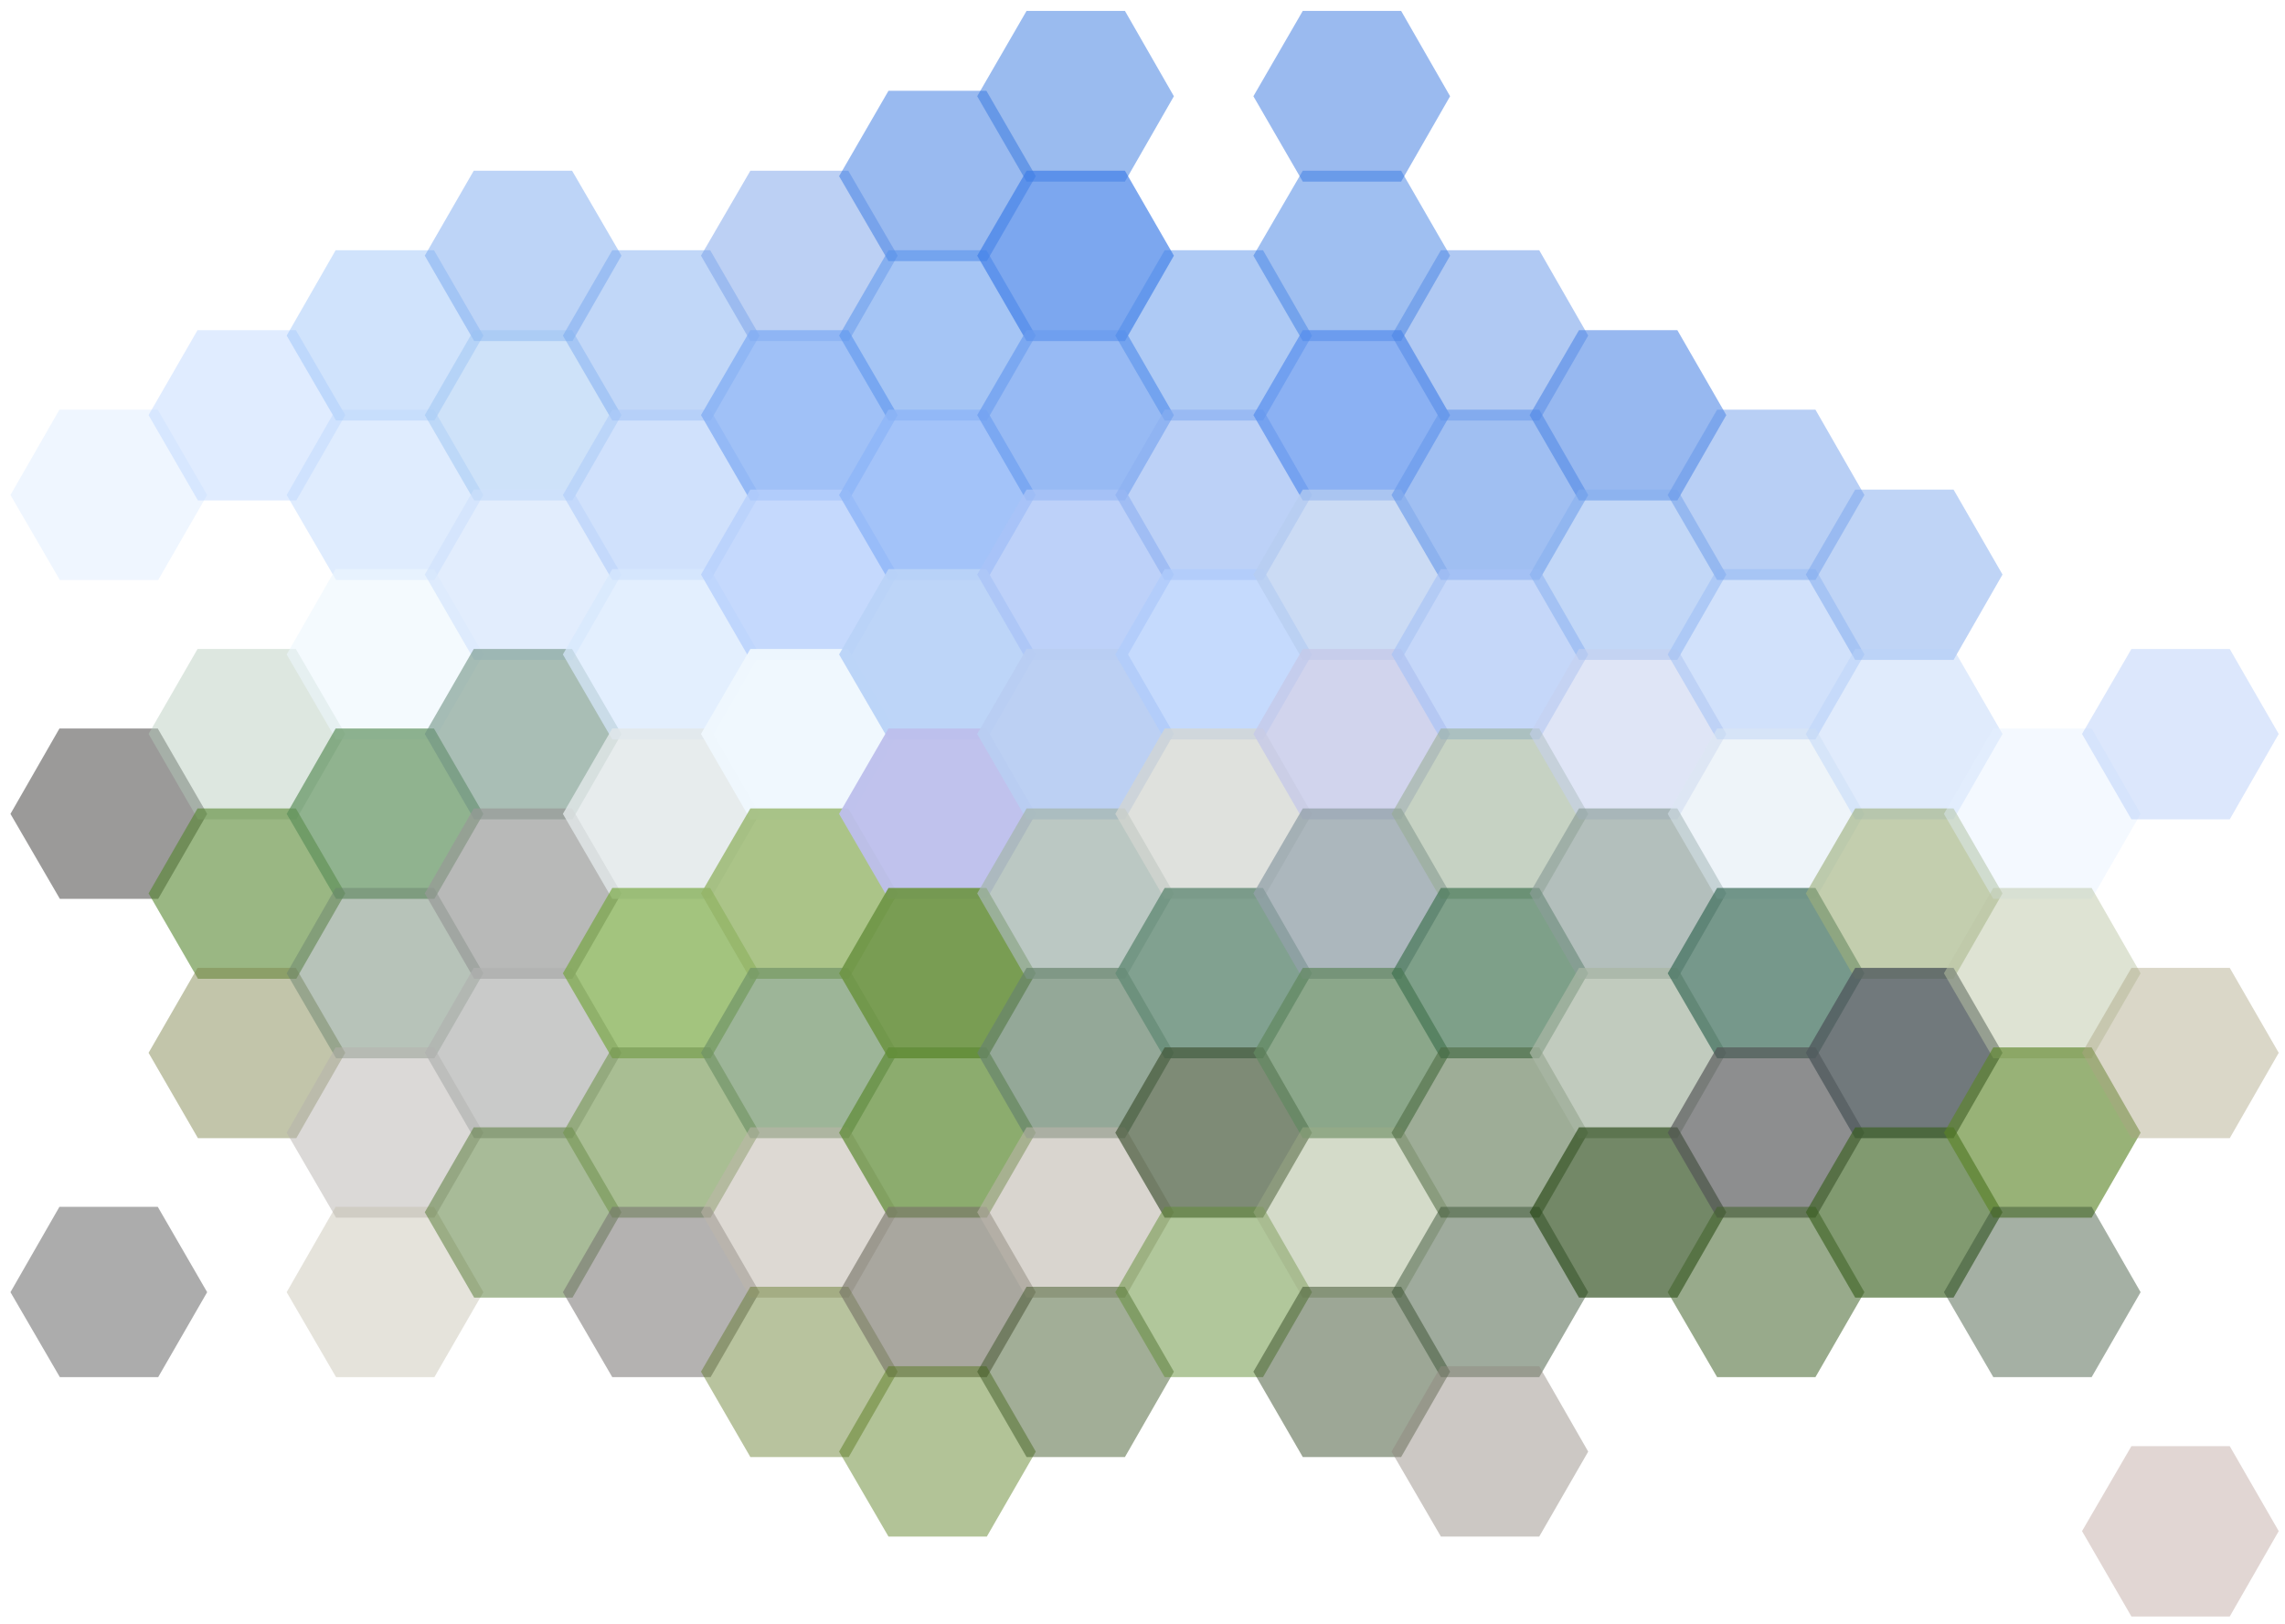
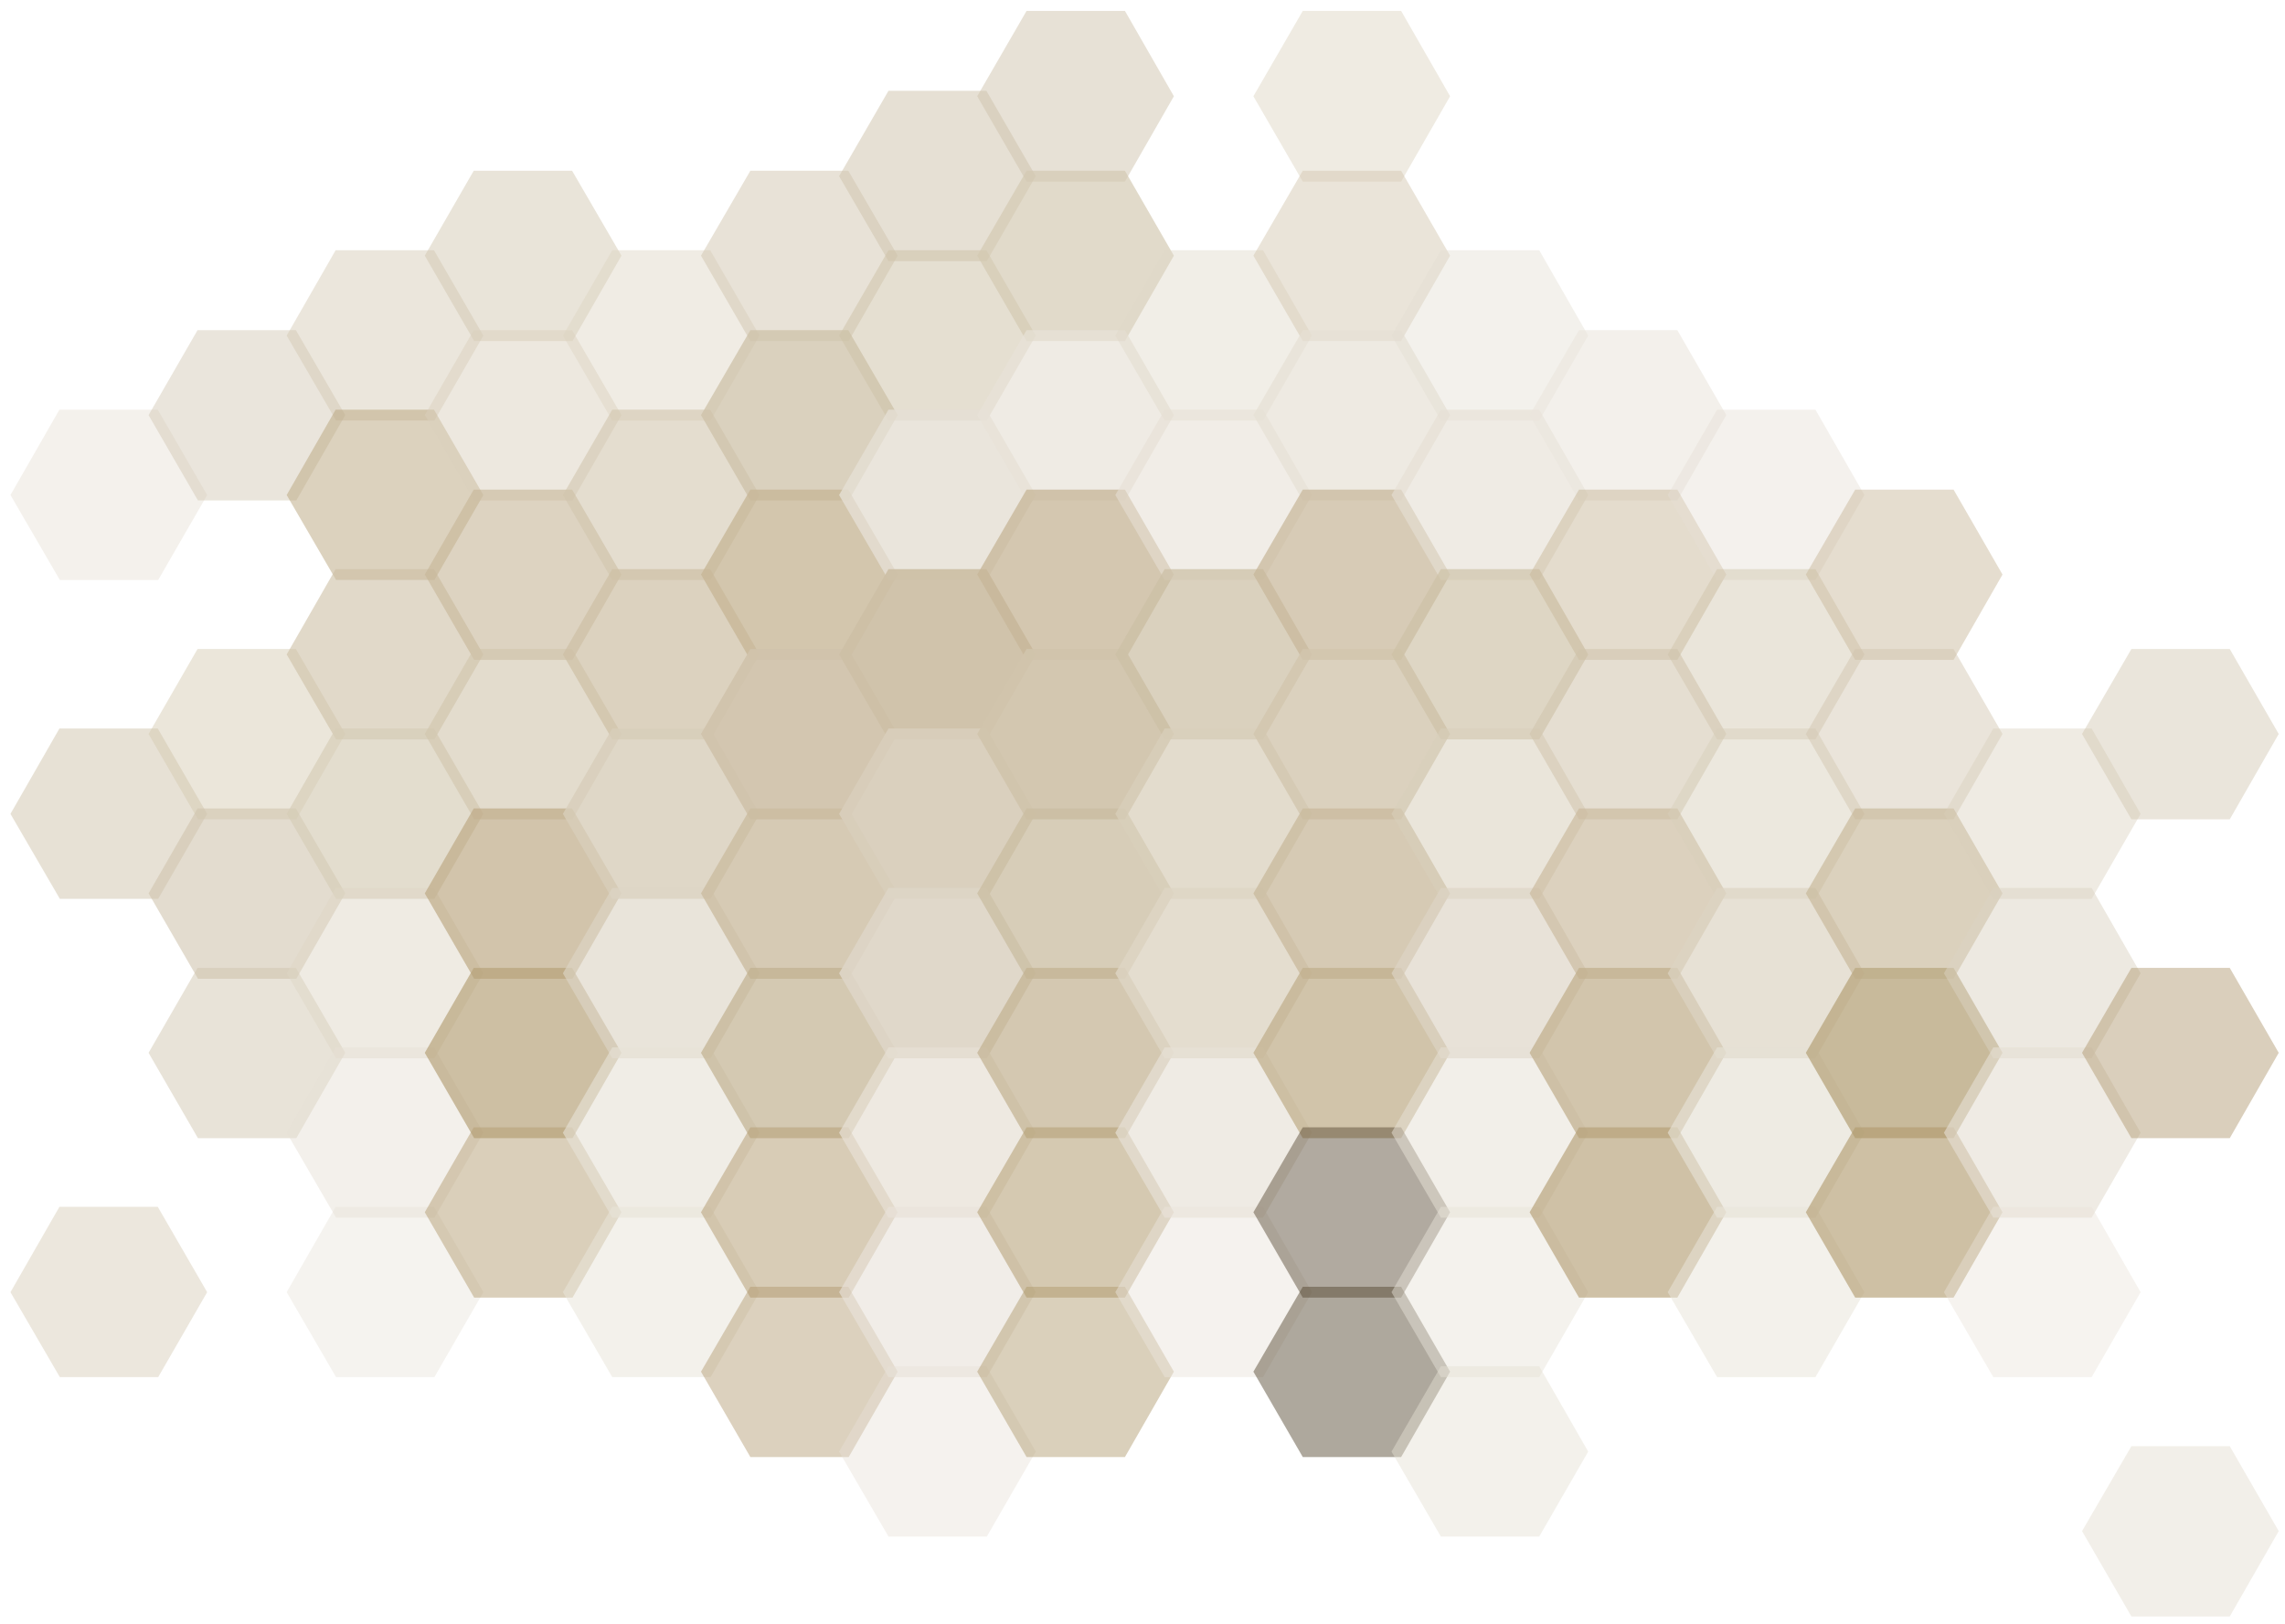
<svg xmlns="http://www.w3.org/2000/svg" viewBox="7 -23 546 388" width="546" height="388">
-   <polygon points="56.5,95.3 44.8,115.6 21.3,115.6 9.5,95.3 21.2,74.9 44.7,74.9" fill="rgb(218,233,253)" fill-opacity="0.445" />
-   <polygon points="56.5,171.5 44.8,191.8 21.3,191.8 9.5,171.5 21.2,151.1 44.7,151.1" fill="rgb(56,55,52)" fill-opacity="0.503" />
-   <polygon points="56.5,285.8 44.8,306.1 21.3,306.1 9.5,285.8 21.2,265.4 44.7,265.4" fill="rgb(53,54,53)" fill-opacity="0.414" />
-   <polygon points="89.5,76.2 77.8,96.6 54.3,96.6 42.5,76.2 54.2,55.9 77.7,55.9" fill="rgb(183,212,255)" fill-opacity="0.418" />
-   <polygon points="89.5,152.4 77.8,172.8 54.3,172.8 42.5,152.4 54.2,132.1 77.7,132.1" fill="rgb(179,203,187)" fill-opacity="0.451" />
-   <polygon points="89.5,190.5 77.8,210.9 54.3,210.9 42.5,190.5 54.2,170.2 77.7,170.2" fill="rgb(81,131,42)" fill-opacity="0.580" />
-   <polygon points="89.5,228.6 77.8,249.0 54.3,249.0 42.5,228.6 54.2,208.3 77.7,208.3" fill="rgb(124,131,73)" fill-opacity="0.466" />
-   <polygon points="122.5,57.2 110.8,77.5 87.3,77.5 75.5,57.2 87.2,36.8 110.7,36.8" fill="rgb(145,188,249)" fill-opacity="0.419" />
-   <polygon points="122.5,95.3 110.8,115.6 87.3,115.6 75.5,95.3 87.2,74.9 110.7,74.9" fill="rgb(188,216,253)" fill-opacity="0.484" />
-   <polygon points="122.5,133.4 110.8,153.7 87.3,153.7 75.5,133.4 87.2,113.0 110.7,113.0" fill="rgb(236,246,254)" fill-opacity="0.588" />
-   <polygon points="122.5,171.5 110.8,191.8 87.3,191.8 75.5,171.5 87.2,151.1 110.7,151.1" fill="rgb(92,143,91)" fill-opacity="0.676" />
-   <polygon points="122.5,209.6 110.8,229.9 87.3,229.9 75.5,209.6 87.2,189.2 110.7,189.2" fill="rgb(107,131,110)" fill-opacity="0.484" />
-   <polygon points="122.5,247.7 110.8,268.0 87.3,268.0 75.5,247.7 87.2,227.3 110.7,227.3" fill="rgb(180,176,173)" fill-opacity="0.482" />
-   <polygon points="122.5,285.8 110.8,306.1 87.3,306.1 75.5,285.8 87.2,265.4 110.7,265.4" fill="rgb(195,189,171)" fill-opacity="0.422" />
-   <polygon points="155.5,38.1 143.8,58.5 120.3,58.5 108.5,38.1 120.2,17.8 143.7,17.8" fill="rgb(111,162,238)" fill-opacity="0.455" />
-   <polygon points="155.5,76.2 143.8,96.6 120.3,96.6 108.5,76.2 120.2,55.9 143.7,55.9" fill="rgb(152,194,241)" fill-opacity="0.480" />
-   <polygon points="155.5,114.3 143.8,134.7 120.3,134.7 108.5,114.3 120.2,94.0 143.7,94.0" fill="rgb(207,226,253)" fill-opacity="0.590" />
-   <polygon points="155.5,152.4 143.8,172.8 120.3,172.8 108.5,152.4 120.2,132.1 143.7,132.1" fill="rgb(112,147,132)" fill-opacity="0.601" />
-   <polygon points="155.5,190.5 143.8,210.9 120.3,210.9 108.5,190.5 120.2,170.2 143.7,170.2" fill="rgb(152,153,151)" fill-opacity="0.680" />
-   <polygon points="155.5,228.6 143.8,249.0 120.3,249.0 108.5,228.6 120.2,208.3 143.7,208.3" fill="rgb(176,177,176)" fill-opacity="0.678" />
-   <polygon points="155.5,266.7 143.8,287.1 120.3,287.1 108.5,266.7 120.2,246.4 143.7,246.4" fill="rgb(75,114,42)" fill-opacity="0.483" />
-   <polygon points="188.5,57.2 176.8,77.5 153.3,77.5 141.5,57.2 153.3,36.8 176.7,36.8" fill="rgb(111,162,239)" fill-opacity="0.428" />
-   <polygon points="188.5,95.3 176.8,115.6 153.3,115.6 141.5,95.3 153.3,74.9 176.7,74.9" fill="rgb(174,203,250)" fill-opacity="0.581" />
-   <polygon points="188.5,133.4 176.8,153.7 153.3,153.7 141.5,133.4 153.3,113.0 176.7,113.0" fill="rgb(216,232,253)" fill-opacity="0.705" />
-   <polygon points="188.5,171.5 176.8,191.8 153.3,191.8 141.5,171.5 153.3,151.1 176.7,151.1" fill="rgb(225,232,233)" fill-opacity="0.811" />
-   <polygon points="188.5,209.6 176.8,229.9 153.3,229.9 141.5,209.6 153.3,189.2 176.7,189.2" fill="rgb(113,164,57)" fill-opacity="0.645" />
-   <polygon points="188.5,247.7 176.8,268.0 153.3,268.0 141.5,247.7 153.3,227.3 176.7,227.3" fill="rgb(116,151,81)" fill-opacity="0.620" />
-   <polygon points="188.5,285.8 176.8,306.1 153.3,306.1 141.5,285.8 153.3,265.4 176.7,265.4" fill="rgb(114,111,109)" fill-opacity="0.533" />
-   <polygon points="221.5,38.1 209.8,58.5 186.3,58.5 174.5,38.1 186.3,17.8 209.7,17.8" fill="rgb(116,157,231)" fill-opacity="0.479" />
-   <polygon points="221.5,76.2 209.8,96.6 186.3,96.6 174.5,76.2 186.3,55.9 209.7,55.9" fill="rgb(128,173,244)" fill-opacity="0.748" />
-   <polygon points="221.5,114.3 209.8,134.7 186.3,134.7 174.5,114.3 186.3,94.0 209.7,94.0" fill="rgb(182,207,253)" fill-opacity="0.786" />
-   <polygon points="221.5,152.4 209.8,172.8 186.3,172.8 174.5,152.4 186.3,132.1 209.7,132.1" fill="rgb(240,248,254)" fill-opacity="0.950" />
-   <polygon points="221.5,190.5 209.8,210.9 186.3,210.9 174.5,190.5 186.3,170.2 209.7,170.2" fill="rgb(149,180,104)" fill-opacity="0.788" />
-   <polygon points="221.5,228.6 209.8,249.0 186.3,249.0 174.5,228.6 186.3,208.3 209.7,208.3" fill="rgb(110,145,102)" fill-opacity="0.674" />
-   <polygon points="221.5,266.7 209.8,287.1 186.3,287.1 174.5,266.7 186.3,246.4 209.7,246.4" fill="rgb(190,182,170)" fill-opacity="0.517" />
-   <polygon points="221.5,304.8 209.8,325.2 186.3,325.2 174.5,304.8 186.3,284.5 209.7,284.5" fill="rgb(86,113,24)" fill-opacity="0.421" />
-   <polygon points="254.5,19.1 242.8,39.4 219.3,39.4 207.5,19.1 219.3,-1.3 242.7,-1.3" fill="rgb(58,122,227)" fill-opacity="0.513" />
-   <polygon points="254.5,57.2 242.8,77.5 219.3,77.5 207.5,57.2 219.3,36.8 242.7,36.8" fill="rgb(83,144,236)" fill-opacity="0.521" />
-   <polygon points="254.5,95.3 242.8,115.6 219.3,115.6 207.5,95.3 219.3,74.9 242.7,74.9" fill="rgb(142,181,247)" fill-opacity="0.816" />
-   <polygon points="254.5,133.4 242.8,153.7 219.3,153.7 207.5,133.4 219.3,113.0 242.7,113.0" fill="rgb(185,211,248)" fill-opacity="0.943" />
-   <polygon points="254.5,171.5 242.8,191.8 219.3,191.8 207.5,171.5 219.3,151.1 242.7,151.1" fill="rgb(189,191,236)" fill-opacity="0.950" />
-   <polygon points="254.5,209.6 242.8,229.9 219.3,229.9 207.5,209.6 219.3,189.2 242.7,189.2" fill="rgb(111,150,70)" fill-opacity="0.926" />
-   <polygon points="254.5,247.7 242.8,268.0 219.3,268.0 207.5,247.7 219.3,227.3 242.7,227.3" fill="rgb(94,139,53)" fill-opacity="0.712" />
-   <polygon points="254.5,285.8 242.8,306.1 219.3,306.1 207.5,285.8 219.3,265.4 242.7,265.4" fill="rgb(119,116,104)" fill-opacity="0.629" />
-   <polygon points="254.5,323.9 242.8,344.2 219.3,344.2 207.5,323.9 219.3,303.5 242.7,303.5" fill="rgb(73,115,10)" fill-opacity="0.423" />
-   <polygon points="287.5,0.0 275.8,20.4 252.3,20.4 240.5,0.0 252.3,-20.4 275.8,-20.4" fill="rgb(50,116,222)" fill-opacity="0.490" />
-   <polygon points="287.5,38.1 275.8,58.5 252.3,58.5 240.5,38.1 252.3,17.8 275.8,17.8" fill="rgb(62,126,231)" fill-opacity="0.678" />
-   <polygon points="287.5,76.2 275.8,96.6 252.3,96.6 240.5,76.2 252.3,55.9 275.8,55.9" fill="rgb(106,155,238)" fill-opacity="0.695" />
-   <polygon points="287.5,114.3 275.8,134.7 252.3,134.7 240.5,114.3 252.3,94.0 275.8,94.0" fill="rgb(169,196,248)" fill-opacity="0.767" />
-   <polygon points="287.5,152.4 275.8,172.8 252.3,172.8 240.5,152.4 252.3,132.1 275.8,132.1" fill="rgb(185,206,243)" fill-opacity="0.950" />
-   <polygon points="287.5,190.5 275.8,210.9 252.3,210.9 240.5,190.5 252.3,170.2 275.8,170.2" fill="rgb(166,183,176)" fill-opacity="0.755" />
-   <polygon points="287.5,228.6 275.8,249.0 252.3,249.0 240.5,228.6 252.3,208.3 275.8,208.3" fill="rgb(104,132,109)" fill-opacity="0.706" />
-   <polygon points="287.5,266.7 275.8,287.1 252.3,287.1 240.5,266.7 252.3,246.4 275.8,246.4" fill="rgb(189,181,170)" fill-opacity="0.569" />
-   <polygon points="287.5,304.8 275.8,325.2 252.3,325.2 240.5,304.8 252.3,284.5 275.8,284.5" fill="rgb(48,75,24)" fill-opacity="0.449" />
-   <polygon points="320.5,57.2 308.8,77.5 285.3,77.5 273.5,57.2 285.3,36.8 308.8,36.8" fill="rgb(69,132,232)" fill-opacity="0.431" />
-   <polygon points="320.5,95.3 308.8,115.6 285.3,115.6 273.5,95.3 285.3,74.9 308.8,74.9" fill="rgb(139,176,241)" fill-opacity="0.571" />
-   <polygon points="320.5,133.4 308.8,153.7 285.3,153.7 273.5,133.4 285.3,113.0 308.8,113.0" fill="rgb(176,205,253)" fill-opacity="0.723" />
-   <polygon points="320.5,171.5 308.8,191.8 285.3,191.8 273.5,171.5 285.3,151.1 308.8,151.1" fill="rgb(212,214,209)" fill-opacity="0.732" />
-   <polygon points="320.5,209.6 308.8,229.9 285.3,229.9 273.5,209.6 285.3,189.2 308.8,189.2" fill="rgb(101,140,120)" fill-opacity="0.813" />
-   <polygon points="320.5,247.7 308.8,268.0 285.3,268.0 273.5,247.7 285.3,227.3 308.8,227.3" fill="rgb(65,84,52)" fill-opacity="0.673" />
-   <polygon points="320.5,285.8 308.8,306.1 285.3,306.1 273.5,285.8 285.3,265.4 308.8,265.4" fill="rgb(95,141,50)" fill-opacity="0.487" />
-   <polygon points="353.5,0.0 341.8,20.4 318.3,20.4 306.5,0.0 318.3,-20.4 341.8,-20.4" fill="rgb(42,108,220)" fill-opacity="0.472" />
-   <polygon points="353.5,38.1 341.8,58.5 318.3,58.5 306.5,38.1 318.3,17.8 341.8,17.8" fill="rgb(54,121,225)" fill-opacity="0.474" />
-   <polygon points="353.5,76.2 341.8,96.6 318.3,96.6 306.5,76.2 318.3,55.9 341.8,55.9" fill="rgb(84,140,237)" fill-opacity="0.674" />
-   <polygon points="353.5,114.3 341.8,134.7 318.3,134.7 306.5,114.3 318.3,94.0 341.8,94.0" fill="rgb(183,204,240)" fill-opacity="0.718" />
-   <polygon points="353.5,152.4 341.8,172.8 318.3,172.8 306.5,152.4 318.3,132.1 341.8,132.1" fill="rgb(197,201,232)" fill-opacity="0.799" />
-   <polygon points="353.5,190.5 341.8,210.9 318.3,210.9 306.5,190.5 318.3,170.2 341.8,170.2" fill="rgb(147,161,169)" fill-opacity="0.764" />
-   <polygon points="353.5,228.6 341.8,249.0 318.3,249.0 306.5,228.6 318.3,208.3 341.8,208.3" fill="rgb(99,137,97)" fill-opacity="0.741" />
-   <polygon points="353.5,266.7 341.8,287.1 318.3,287.1 306.5,266.7 318.3,246.4 341.8,246.4" fill="rgb(159,174,133)" fill-opacity="0.444" />
-   <polygon points="353.5,304.8 341.8,325.2 318.3,325.2 306.5,304.8 318.3,284.5 341.8,284.5" fill="rgb(42,65,28)" fill-opacity="0.459" />
-   <polygon points="386.5,57.2 374.8,77.5 351.3,77.5 339.5,57.2 351.3,36.8 374.8,36.8" fill="rgb(66,126,228)" fill-opacity="0.415" />
-   <polygon points="386.5,95.3 374.8,115.6 351.3,115.6 339.5,95.3 351.3,74.9 374.8,74.9" fill="rgb(105,153,235)" fill-opacity="0.626" />
-   <polygon points="386.5,133.4 374.8,153.7 351.3,153.7 339.5,133.4 351.3,113.0 374.8,113.0" fill="rgb(167,194,246)" fill-opacity="0.654" />
-   <polygon points="386.5,171.5 374.8,191.8 351.3,191.8 339.5,171.5 351.3,151.1 374.8,151.1" fill="rgb(150,172,144)" fill-opacity="0.541" />
-   <polygon points="386.5,209.6 374.8,229.9 351.3,229.9 339.5,209.6 351.3,189.2 374.8,189.2" fill="rgb(64,115,80)" fill-opacity="0.673" />
-   <polygon points="386.5,247.7 374.8,268.0 351.3,268.0 339.5,247.7 351.3,227.3 374.8,227.3" fill="rgb(72,100,59)" fill-opacity="0.528" />
-   <polygon points="386.5,285.8 374.8,306.1 351.3,306.1 339.5,285.8 351.3,265.4 374.8,265.4" fill="rgb(54,79,50)" fill-opacity="0.474" />
-   <polygon points="386.5,323.9 374.8,344.2 351.3,344.2 339.5,323.9 351.3,303.5 374.8,303.5" fill="rgb(145,136,128)" fill-opacity="0.458" />
-   <polygon points="419.5,76.2 407.8,96.6 384.3,96.6 372.5,76.2 384.3,55.9 407.8,55.9" fill="rgb(76,133,230)" fill-opacity="0.576" />
-   <polygon points="419.5,114.3 407.8,134.7 384.3,134.7 372.5,114.3 384.3,94.0 407.8,94.0" fill="rgb(130,172,238)" fill-opacity="0.488" />
-   <polygon points="419.5,152.4 407.8,172.8 384.3,172.8 372.5,152.4 384.3,132.1 407.8,132.1" fill="rgb(198,209,239)" fill-opacity="0.552" />
-   <polygon points="419.5,190.5 407.8,210.9 384.3,210.9 372.5,190.5 384.3,170.2 407.8,170.2" fill="rgb(139,157,153)" fill-opacity="0.655" />
-   <polygon points="419.5,228.6 407.8,249.0 384.3,249.0 372.5,228.6 384.3,208.3 407.8,208.3" fill="rgb(169,183,164)" fill-opacity="0.717" />
-   <polygon points="419.5,266.7 407.8,287.1 384.3,287.1 372.5,266.7 384.3,246.4 407.8,246.4" fill="rgb(37,70,18)" fill-opacity="0.637" />
-   <polygon points="452.5,95.3 440.8,115.6 417.3,115.6 405.5,95.3 417.3,74.9 440.8,74.9" fill="rgb(90,143,233)" fill-opacity="0.426" />
-   <polygon points="452.5,133.4 440.8,153.7 417.3,153.7 405.5,133.4 417.3,113.0 440.8,113.0" fill="rgb(143,182,246)" fill-opacity="0.407" />
-   <polygon points="452.5,171.5 440.8,191.8 417.3,191.8 405.5,171.5 417.3,151.1 440.8,151.1" fill="rgb(220,233,243)" fill-opacity="0.477" />
-   <polygon points="452.5,209.6 440.8,229.9 417.3,229.9 405.5,209.6 417.3,189.2 440.8,189.2" fill="rgb(60,108,89)" fill-opacity="0.697" />
-   <polygon points="452.5,247.7 440.8,268.0 417.3,268.0 405.5,247.7 417.3,227.3 440.8,227.3" fill="rgb(82,84,85)" fill-opacity="0.657" />
-   <polygon points="452.5,285.8 440.8,306.1 417.3,306.1 405.5,285.8 417.3,265.4 440.8,265.4" fill="rgb(64,97,40)" fill-opacity="0.538" />
-   <polygon points="485.5,114.3 473.8,134.7 450.3,134.7 438.5,114.3 450.3,94.0 473.8,94.0" fill="rgb(118,163,236)" fill-opacity="0.463" />
-   <polygon points="485.5,152.4 473.8,172.8 450.3,172.8 438.5,152.4 450.3,132.1 473.8,132.1" fill="rgb(185,211,249)" fill-opacity="0.434" />
-   <polygon points="485.5,190.5 473.8,210.9 450.3,210.9 438.5,190.5 450.3,170.2 473.8,170.2" fill="rgb(158,176,123)" fill-opacity="0.611" />
-   <polygon points="485.5,228.6 473.8,249.0 450.3,249.0 438.5,228.6 450.3,208.3 473.8,208.3" fill="rgb(81,91,95)" fill-opacity="0.815" />
-   <polygon points="485.5,266.7 473.8,287.1 450.3,287.1 438.5,266.7 450.3,246.4 473.8,246.4" fill="rgb(54,95,28)" fill-opacity="0.628" />
-   <polygon points="518.5,171.5 506.8,191.8 483.3,191.8 471.5,171.5 483.3,151.1 506.8,151.1" fill="rgb(228,240,254)" fill-opacity="0.404" />
-   <polygon points="518.5,209.6 506.8,229.9 483.3,229.9 471.5,209.6 483.3,189.2 506.8,189.2" fill="rgb(188,200,166)" fill-opacity="0.493" />
-   <polygon points="518.5,247.7 506.8,268.0 483.3,268.0 471.5,247.7 483.3,227.3 506.8,227.3" fill="rgb(90,132,38)" fill-opacity="0.622" />
-   <polygon points="518.5,285.8 506.8,306.1 483.3,306.1 471.5,285.8 483.3,265.4 506.8,265.4" fill="rgb(44,68,42)" fill-opacity="0.425" />
-   <polygon points="551.5,152.4 539.8,172.8 516.3,172.8 504.5,152.4 516.3,132.1 539.8,132.1" fill="rgb(174,200,247)" fill-opacity="0.428" />
-   <polygon points="551.5,228.6 539.8,249.0 516.3,249.0 504.5,228.6 516.3,208.3 539.8,208.3" fill="rgb(170,164,131)" fill-opacity="0.440" />
-   <polygon points="551.5,342.9 539.8,363.3 516.3,363.3 504.5,342.9 516.3,322.6 539.8,322.6" fill="rgb(182,156,147)" fill-opacity="0.408" />
+   <polygon points="56.5,95.3 44.8,115.6 21.3,115.6 9.5,95.3 21.2,74.9 44.7,74.9" fill="rgb(230,223,211)" fill-opacity="0.445" />
+   <polygon points="56.5,171.5 44.8,191.8 21.3,191.8 9.5,171.5 21.2,151.1 44.7,151.1" fill="rgb(207,195,172)" fill-opacity="0.503" />
+   <polygon points="56.5,285.8 44.8,306.1 21.3,306.1 9.5,285.8 21.2,265.4 44.7,265.4" fill="rgb(207,195,172)" fill-opacity="0.414" />
+   <polygon points="89.5,76.2 77.8,96.6 54.3,96.6 42.5,76.2 54.2,55.9 77.7,55.9" fill="rgb(207,195,172)" fill-opacity="0.418" />
+   <polygon points="89.5,152.4 77.8,172.8 54.3,172.8 42.5,152.4 54.2,132.1 77.7,132.1" fill="rgb(211,199,174)" fill-opacity="0.451" />
+   <polygon points="89.5,190.5 77.8,210.9 54.3,210.9 42.5,190.5 54.2,170.2 77.7,170.2" fill="rgb(207,195,172)" fill-opacity="0.580" />
+   <polygon points="89.5,228.6 77.8,249.0 54.3,249.0 42.5,228.6 54.2,208.3 77.7,208.3" fill="rgb(207,195,172)" fill-opacity="0.466" />
+   <polygon points="122.5,57.2 110.8,77.5 87.3,77.5 75.5,57.2 87.2,36.8 110.7,36.8" fill="rgb(207,195,172)" fill-opacity="0.419" />
+   <polygon points="122.5,95.3 110.8,115.6 87.3,115.6 75.5,95.3 87.2,74.9 110.7,74.9" fill="rgb(182,161,121)" fill-opacity="0.484" />
+   <polygon points="122.5,133.4 110.8,153.7 87.3,153.7 75.5,133.4 87.2,113.0 110.7,113.0" fill="rgb(204,190,163)" fill-opacity="0.588" />
+   <polygon points="122.5,171.5 110.8,191.8 87.3,191.8 75.5,171.5 87.2,151.1 110.7,151.1" fill="rgb(215,205,184)" fill-opacity="0.676" />
+   <polygon points="122.5,209.6 110.8,229.9 87.3,229.9 75.5,209.6 87.2,189.2 110.7,189.2" fill="rgb(221,212,196)" fill-opacity="0.484" />
+   <polygon points="122.5,247.7 110.8,268.0 87.3,268.0 75.5,247.7 87.2,227.3 110.7,227.3" fill="rgb(230,225,213)" fill-opacity="0.482" />
+   <polygon points="122.5,285.8 110.8,306.1 87.3,306.1 75.5,285.8 87.2,265.4 110.7,265.4" fill="rgb(233,228,218)" fill-opacity="0.422" />
+   <polygon points="155.5,38.1 143.8,58.5 120.3,58.5 108.5,38.1 120.2,17.8 143.7,17.8" fill="rgb(207,195,172)" fill-opacity="0.455" />
+   <polygon points="155.5,76.2 143.8,96.6 120.3,96.6 108.5,76.2 120.2,55.9 143.7,55.9" fill="rgb(217,207,188)" fill-opacity="0.480" />
+   <polygon points="155.5,114.3 143.8,134.7 120.3,134.7 108.5,114.3 120.2,94.0 143.7,94.0" fill="rgb(198,182,151)" fill-opacity="0.590" />
+   <polygon points="155.5,152.4 143.8,172.8 120.3,172.8 108.5,152.4 120.2,132.1 143.7,132.1" fill="rgb(208,197,172)" fill-opacity="0.601" />
+   <polygon points="155.5,190.5 143.8,210.9 120.3,210.9 108.5,190.5 120.2,170.2 143.7,170.2" fill="rgb(189,169,133)" fill-opacity="0.680" />
+   <polygon points="155.5,228.6 143.8,249.0 120.3,249.0 108.5,228.6 120.2,208.3 143.7,208.3" fill="rgb(182,161,120)" fill-opacity="0.678" />
+   <polygon points="155.5,266.7 143.8,287.1 120.3,287.1 108.5,266.7 120.2,246.4 143.7,246.4" fill="rgb(178,155,113)" fill-opacity="0.483" />
+   <polygon points="188.5,57.2 176.8,77.5 153.3,77.5 141.5,57.2 153.3,36.8 176.7,36.8" fill="rgb(220,211,192)" fill-opacity="0.428" />
+   <polygon points="188.5,95.3 176.8,115.6 153.3,115.6 141.5,95.3 153.3,74.9 176.7,74.9" fill="rgb(208,196,172)" fill-opacity="0.581" />
+   <polygon points="188.5,133.4 176.8,153.7 153.3,153.7 141.5,133.4 153.3,113.0 176.7,113.0" fill="rgb(205,191,165)" fill-opacity="0.705" />
+   <polygon points="188.5,171.5 176.8,191.8 153.3,191.8 141.5,171.5 153.3,151.1 176.7,151.1" fill="rgb(216,206,186)" fill-opacity="0.811" />
+   <polygon points="188.5,209.6 176.8,229.9 153.3,229.9 141.5,209.6 153.3,189.2 176.7,189.2" fill="rgb(222,214,198)" fill-opacity="0.645" />
+   <polygon points="188.5,247.7 176.8,268.0 153.3,268.0 141.5,247.7 153.3,227.3 176.7,227.3" fill="rgb(231,225,215)" fill-opacity="0.620" />
+   <polygon points="188.5,285.8 176.8,306.1 153.3,306.1 141.5,285.8 153.3,265.4 176.7,265.4" fill="rgb(233,228,218)" fill-opacity="0.533" />
+   <polygon points="221.5,38.1 209.8,58.5 186.3,58.5 174.5,38.1 186.3,17.8 209.7,17.8" fill="rgb(207,195,172)" fill-opacity="0.479" />
+   <polygon points="221.5,76.2 209.8,96.6 186.3,96.6 174.5,76.2 186.3,55.9 209.7,55.9" fill="rgb(206,194,169)" fill-opacity="0.748" />
+   <polygon points="221.5,114.3 209.8,134.7 186.3,134.7 174.5,114.3 186.3,94.0 209.7,94.0" fill="rgb(199,183,152)" fill-opacity="0.786" />
+   <polygon points="221.5,152.4 209.8,172.8 186.3,172.8 174.5,152.4 186.3,132.1 209.7,132.1" fill="rgb(209,196,172)" fill-opacity="0.950" />
+   <polygon points="221.5,190.5 209.8,210.9 186.3,210.9 174.5,190.5 186.3,170.2 209.7,170.2" fill="rgb(203,188,160)" fill-opacity="0.788" />
+   <polygon points="221.5,228.6 209.8,249.0 186.3,249.0 174.5,228.6 186.3,208.3 209.7,208.3" fill="rgb(192,175,141)" fill-opacity="0.674" />
+   <polygon points="221.5,266.7 209.8,287.1 186.3,287.1 174.5,266.7 186.3,246.4 209.7,246.4" fill="rgb(180,157,115)" fill-opacity="0.517" />
+   <polygon points="221.5,304.8 209.8,325.2 186.3,325.2 174.5,304.8 186.3,284.5 209.7,284.5" fill="rgb(171,146,100)" fill-opacity="0.421" />
+   <polygon points="254.5,19.1 242.8,39.4 219.3,39.4 207.5,19.1 219.3,-1.3 242.7,-1.3" fill="rgb(207,195,172)" fill-opacity="0.513" />
+   <polygon points="254.5,57.2 242.8,77.5 219.3,77.5 207.5,57.2 219.3,36.8 242.7,36.8" fill="rgb(206,194,168)" fill-opacity="0.521" />
+   <polygon points="254.5,95.3 242.8,115.6 219.3,115.6 207.5,95.3 219.3,74.9 242.7,74.9" fill="rgb(229,223,212)" fill-opacity="0.816" />
+   <polygon points="254.5,133.4 242.8,153.7 219.3,153.7 207.5,133.4 219.3,113.0 242.7,113.0" fill="rgb(205,192,166)" fill-opacity="0.943" />
+   <polygon points="254.5,171.5 242.8,191.8 219.3,191.8 207.5,171.5 219.3,151.1 242.7,151.1" fill="rgb(216,206,187)" fill-opacity="0.950" />
+   <polygon points="254.5,209.6 242.8,229.9 219.3,229.9 207.5,209.6 219.3,189.2 242.7,189.2" fill="rgb(222,214,198)" fill-opacity="0.926" />
+   <polygon points="254.5,247.7 242.8,268.0 219.3,268.0 207.5,247.7 219.3,227.3 242.7,227.3" fill="rgb(231,225,214)" fill-opacity="0.712" />
+   <polygon points="254.5,285.8 242.8,306.1 219.3,306.1 207.5,285.8 219.3,265.4 242.7,265.4" fill="rgb(233,228,219)" fill-opacity="0.629" />
+   <polygon points="254.5,323.9 242.8,344.2 219.3,344.2 207.5,323.9 219.3,303.5 242.7,303.5" fill="rgb(231,226,215)" fill-opacity="0.423" />
+   <polygon points="287.5,0.0 275.8,20.4 252.3,20.4 240.5,0.0 252.3,-20.4 275.8,-20.4" fill="rgb(207,195,172)" fill-opacity="0.490" />
+   <polygon points="287.5,38.1 275.8,58.5 252.3,58.5 240.5,38.1 252.3,17.8 275.8,17.8" fill="rgb(211,200,177)" fill-opacity="0.678" />
+   <polygon points="287.5,76.2 275.8,96.6 252.3,96.6 240.5,76.2 252.3,55.9 275.8,55.9" fill="rgb(232,226,216)" fill-opacity="0.695" />
+   <polygon points="287.5,114.3 275.8,134.7 252.3,134.7 240.5,114.3 252.3,94.0 275.8,94.0" fill="rgb(199,183,153)" fill-opacity="0.767" />
+   <polygon points="287.5,152.4 275.8,172.8 252.3,172.8 240.5,152.4 252.3,132.1 275.8,132.1" fill="rgb(209,197,173)" fill-opacity="0.950" />
+   <polygon points="287.5,190.5 275.8,210.9 252.3,210.9 240.5,190.5 252.3,170.2 275.8,170.2" fill="rgb(203,189,161)" fill-opacity="0.755" />
+   <polygon points="287.5,228.6 275.8,249.0 252.3,249.0 240.5,228.6 252.3,208.3 275.8,208.3" fill="rgb(194,177,144)" fill-opacity="0.706" />
+   <polygon points="287.5,266.7 275.8,287.1 252.3,287.1 240.5,266.7 252.3,246.4 275.8,246.4" fill="rgb(182,160,119)" fill-opacity="0.569" />
+   <polygon points="287.5,304.8 275.8,325.2 252.3,325.2 240.5,304.8 252.3,284.5 275.8,284.5" fill="rgb(173,149,104)" fill-opacity="0.449" />
+   <polygon points="320.5,57.2 308.8,77.5 285.3,77.5 273.5,57.2 285.3,36.8 308.8,36.8" fill="rgb(224,216,201)" fill-opacity="0.431" />
+   <polygon points="320.5,95.3 308.8,115.6 285.3,115.6 273.5,95.3 285.3,74.9 308.8,74.9" fill="rgb(231,225,214)" fill-opacity="0.571" />
+   <polygon points="320.5,133.4 308.8,153.7 285.3,153.7 273.5,133.4 285.3,113.0 308.8,113.0" fill="rgb(205,192,166)" fill-opacity="0.723" />
+   <polygon points="320.5,171.5 308.8,191.8 285.3,191.8 273.5,171.5 285.3,151.1 308.8,151.1" fill="rgb(217,207,187)" fill-opacity="0.732" />
+   <polygon points="320.5,209.6 308.8,229.9 285.3,229.9 273.5,209.6 285.3,189.2 308.8,189.2" fill="rgb(222,214,197)" fill-opacity="0.813" />
+   <polygon points="320.5,247.7 308.8,268.0 285.3,268.0 273.5,247.7 285.3,227.3 308.8,227.3" fill="rgb(232,226,215)" fill-opacity="0.673" />
+   <polygon points="320.5,285.8 308.8,306.1 285.3,306.1 273.5,285.8 285.3,265.4 308.8,265.4" fill="rgb(234,229,219)" fill-opacity="0.487" />
+   <polygon points="353.5,0.0 341.8,20.4 318.3,20.4 306.5,0.0 318.3,-20.4 341.8,-20.4" fill="rgb(220,212,193)" fill-opacity="0.472" />
+   <polygon points="353.5,38.1 341.8,58.5 318.3,58.5 306.5,38.1 318.3,17.8 341.8,17.8" fill="rgb(211,199,176)" fill-opacity="0.474" />
+   <polygon points="353.5,76.2 341.8,96.6 318.3,96.6 306.5,76.2 318.3,55.9 341.8,55.9" fill="rgb(230,224,212)" fill-opacity="0.674" />
+   <polygon points="353.5,114.3 341.8,134.7 318.3,134.7 306.5,114.3 318.3,94.0 341.8,94.0" fill="rgb(199,183,153)" fill-opacity="0.718" />
+   <polygon points="353.5,152.4 341.8,172.8 318.3,172.8 306.5,152.4 318.3,132.1 341.8,132.1" fill="rgb(210,198,174)" fill-opacity="0.799" />
+   <polygon points="353.5,190.5 341.8,210.9 318.3,210.9 306.5,190.5 318.3,170.2 341.8,170.2" fill="rgb(201,186,157)" fill-opacity="0.764" />
+   <polygon points="353.5,228.6 341.8,249.0 318.3,249.0 306.5,228.6 318.3,208.3 341.8,208.3" fill="rgb(193,175,140)" fill-opacity="0.741" />
+   <polygon points="353.5,266.7 341.8,287.1 318.3,287.1 306.5,266.7 318.3,246.4 341.8,246.4" fill="rgb(79,65,42)" fill-opacity="0.444" />
+   <polygon points="353.5,304.8 341.8,325.2 318.3,325.2 306.5,304.8 318.3,284.5 341.8,284.5" fill="rgb(80,66,43)" fill-opacity="0.459" />
+   <polygon points="386.5,57.2 374.8,77.5 351.3,77.5 339.5,57.2 351.3,36.8 374.8,36.8" fill="rgb(228,222,210)" fill-opacity="0.415" />
+   <polygon points="386.5,95.3 374.8,115.6 351.3,115.6 339.5,95.3 351.3,74.9 374.8,74.9" fill="rgb(230,224,213)" fill-opacity="0.626" />
+   <polygon points="386.5,133.4 374.8,153.7 351.3,153.7 339.5,133.4 351.3,113.0 374.8,113.0" fill="rgb(205,192,166)" fill-opacity="0.654" />
+   <polygon points="386.5,171.5 374.8,191.8 351.3,191.8 339.5,171.5 351.3,151.1 374.8,151.1" fill="rgb(216,207,187)" fill-opacity="0.541" />
+   <polygon points="386.5,209.6 374.8,229.9 351.3,229.9 339.5,209.6 351.3,189.2 374.8,189.2" fill="rgb(222,213,197)" fill-opacity="0.673" />
+   <polygon points="386.5,247.7 374.8,268.0 351.3,268.0 339.5,247.7 351.3,227.3 374.8,227.3" fill="rgb(231,225,214)" fill-opacity="0.528" />
+   <polygon points="386.5,285.8 374.8,306.1 351.3,306.1 339.5,285.8 351.3,265.4 374.8,265.4" fill="rgb(233,228,218)" fill-opacity="0.474" />
+   <polygon points="386.5,323.9 374.8,344.2 351.3,344.2 339.5,323.9 351.3,303.5 374.8,303.5" fill="rgb(230,225,213)" fill-opacity="0.458" />
+   <polygon points="419.5,76.2 407.8,96.6 384.3,96.6 372.5,76.2 384.3,55.9 407.8,55.9" fill="rgb(234,229,220)" fill-opacity="0.576" />
+   <polygon points="419.5,114.3 407.8,134.7 384.3,134.7 372.5,114.3 384.3,94.0 407.8,94.0" fill="rgb(199,183,153)" fill-opacity="0.488" />
+   <polygon points="419.5,152.4 407.8,172.8 384.3,172.8 372.5,152.4 384.3,132.1 407.8,132.1" fill="rgb(209,196,172)" fill-opacity="0.552" />
+   <polygon points="419.5,190.5 407.8,210.9 384.3,210.9 372.5,190.5 384.3,170.2 407.8,170.2" fill="rgb(201,185,156)" fill-opacity="0.655" />
+   <polygon points="419.5,228.6 407.8,249.0 384.3,249.0 372.5,228.6 384.3,208.3 407.8,208.3" fill="rgb(192,174,139)" fill-opacity="0.717" />
+   <polygon points="419.5,266.7 407.8,287.1 384.3,287.1 372.5,266.7 384.3,246.4 407.8,246.4" fill="rgb(181,159,117)" fill-opacity="0.637" />
+   <polygon points="452.5,95.3 440.8,115.6 417.3,115.6 405.5,95.3 417.3,74.9 440.8,74.9" fill="rgb(230,224,213)" fill-opacity="0.426" />
+   <polygon points="452.5,133.4 440.8,153.7 417.3,153.7 405.5,133.4 417.3,113.0 440.8,113.0" fill="rgb(205,192,165)" fill-opacity="0.407" />
+   <polygon points="452.5,171.5 440.8,191.8 417.3,191.8 405.5,171.5 417.3,151.1 440.8,151.1" fill="rgb(216,207,187)" fill-opacity="0.477" />
+   <polygon points="452.5,209.6 440.8,229.9 417.3,229.9 405.5,209.6 417.3,189.2 440.8,189.2" fill="rgb(221,212,195)" fill-opacity="0.697" />
+   <polygon points="452.5,247.7 440.8,268.0 417.3,268.0 405.5,247.7 417.3,227.3 440.8,227.3" fill="rgb(230,225,213)" fill-opacity="0.657" />
+   <polygon points="452.5,285.8 440.8,306.1 417.3,306.1 405.5,285.8 417.3,265.4 440.8,265.4" fill="rgb(233,228,217)" fill-opacity="0.538" />
+   <polygon points="485.5,114.3 473.8,134.7 450.3,134.7 438.5,114.3 450.3,94.0 473.8,94.0" fill="rgb(198,182,151)" fill-opacity="0.463" />
+   <polygon points="485.5,152.4 473.8,172.8 450.3,172.8 438.5,152.4 450.3,132.1 473.8,132.1" fill="rgb(208,195,170)" fill-opacity="0.434" />
+   <polygon points="485.5,190.5 473.8,210.9 450.3,210.9 438.5,190.5 450.3,170.2 473.8,170.2" fill="rgb(196,180,148)" fill-opacity="0.611" />
+   <polygon points="485.5,228.6 473.8,249.0 450.3,249.0 438.5,228.6 450.3,208.3 473.8,208.3" fill="rgb(188,170,133)" fill-opacity="0.815" />
+   <polygon points="485.5,266.7 473.8,287.1 450.3,287.1 438.5,266.7 450.3,246.4 473.8,246.4" fill="rgb(177,154,110)" fill-opacity="0.628" />
+   <polygon points="518.5,171.5 506.8,191.8 483.3,191.8 471.5,171.5 483.3,151.1 506.8,151.1" fill="rgb(216,206,185)" fill-opacity="0.404" />
+   <polygon points="518.5,209.6 506.8,229.9 483.3,229.9 471.5,209.6 483.3,189.2 506.8,189.2" fill="rgb(220,212,195)" fill-opacity="0.493" />
+   <polygon points="518.5,247.7 506.8,268.0 483.3,268.0 471.5,247.7 483.3,227.3 506.8,227.3" fill="rgb(230,224,212)" fill-opacity="0.622" />
+   <polygon points="518.5,285.8 506.8,306.1 483.3,306.1 471.5,285.8 483.3,265.4 506.8,265.4" fill="rgb(233,227,217)" fill-opacity="0.425" />
+   <polygon points="551.5,152.4 539.8,172.8 516.3,172.8 504.5,152.4 516.3,132.1 539.8,132.1" fill="rgb(207,194,170)" fill-opacity="0.428" />
+   <polygon points="551.5,228.6 539.8,249.0 516.3,249.0 504.5,228.6 516.3,208.3 539.8,208.3" fill="rgb(172,147,104)" fill-opacity="0.440" />
+   <polygon points="551.5,342.9 539.8,363.3 516.3,363.3 504.5,342.9 516.3,322.6 539.8,322.6" fill="rgb(224,217,202)" fill-opacity="0.408" />
</svg>
